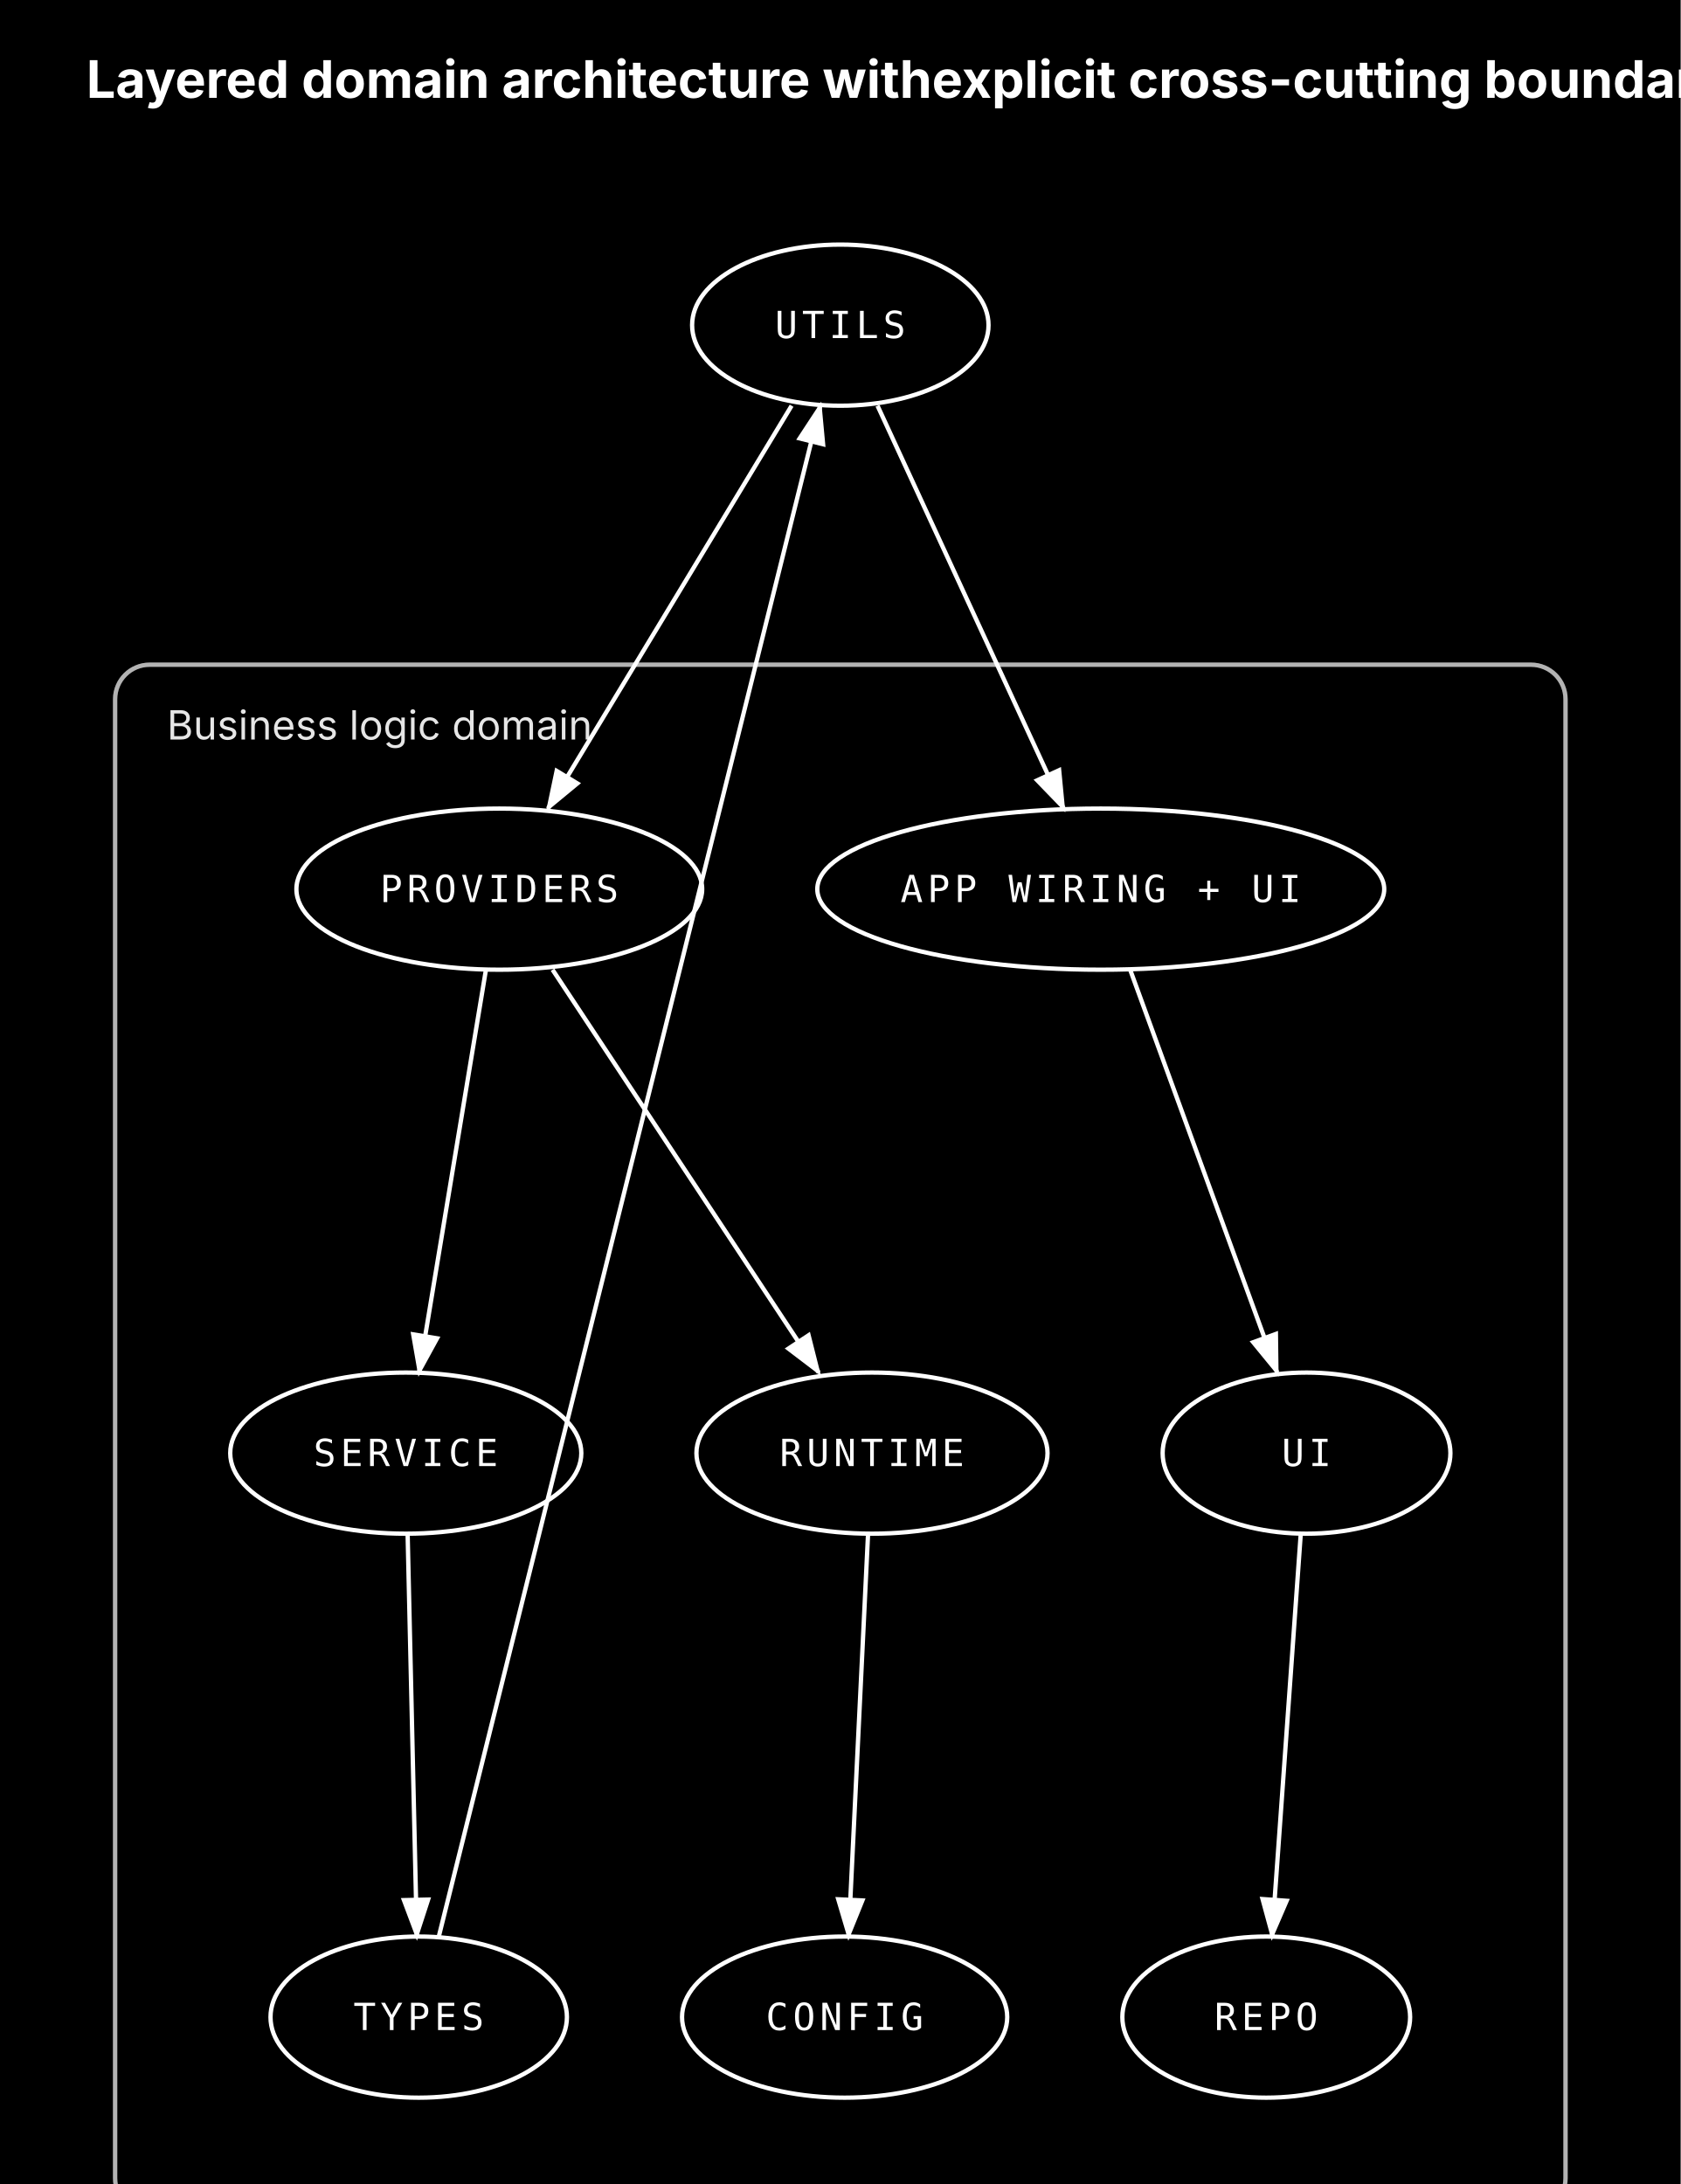
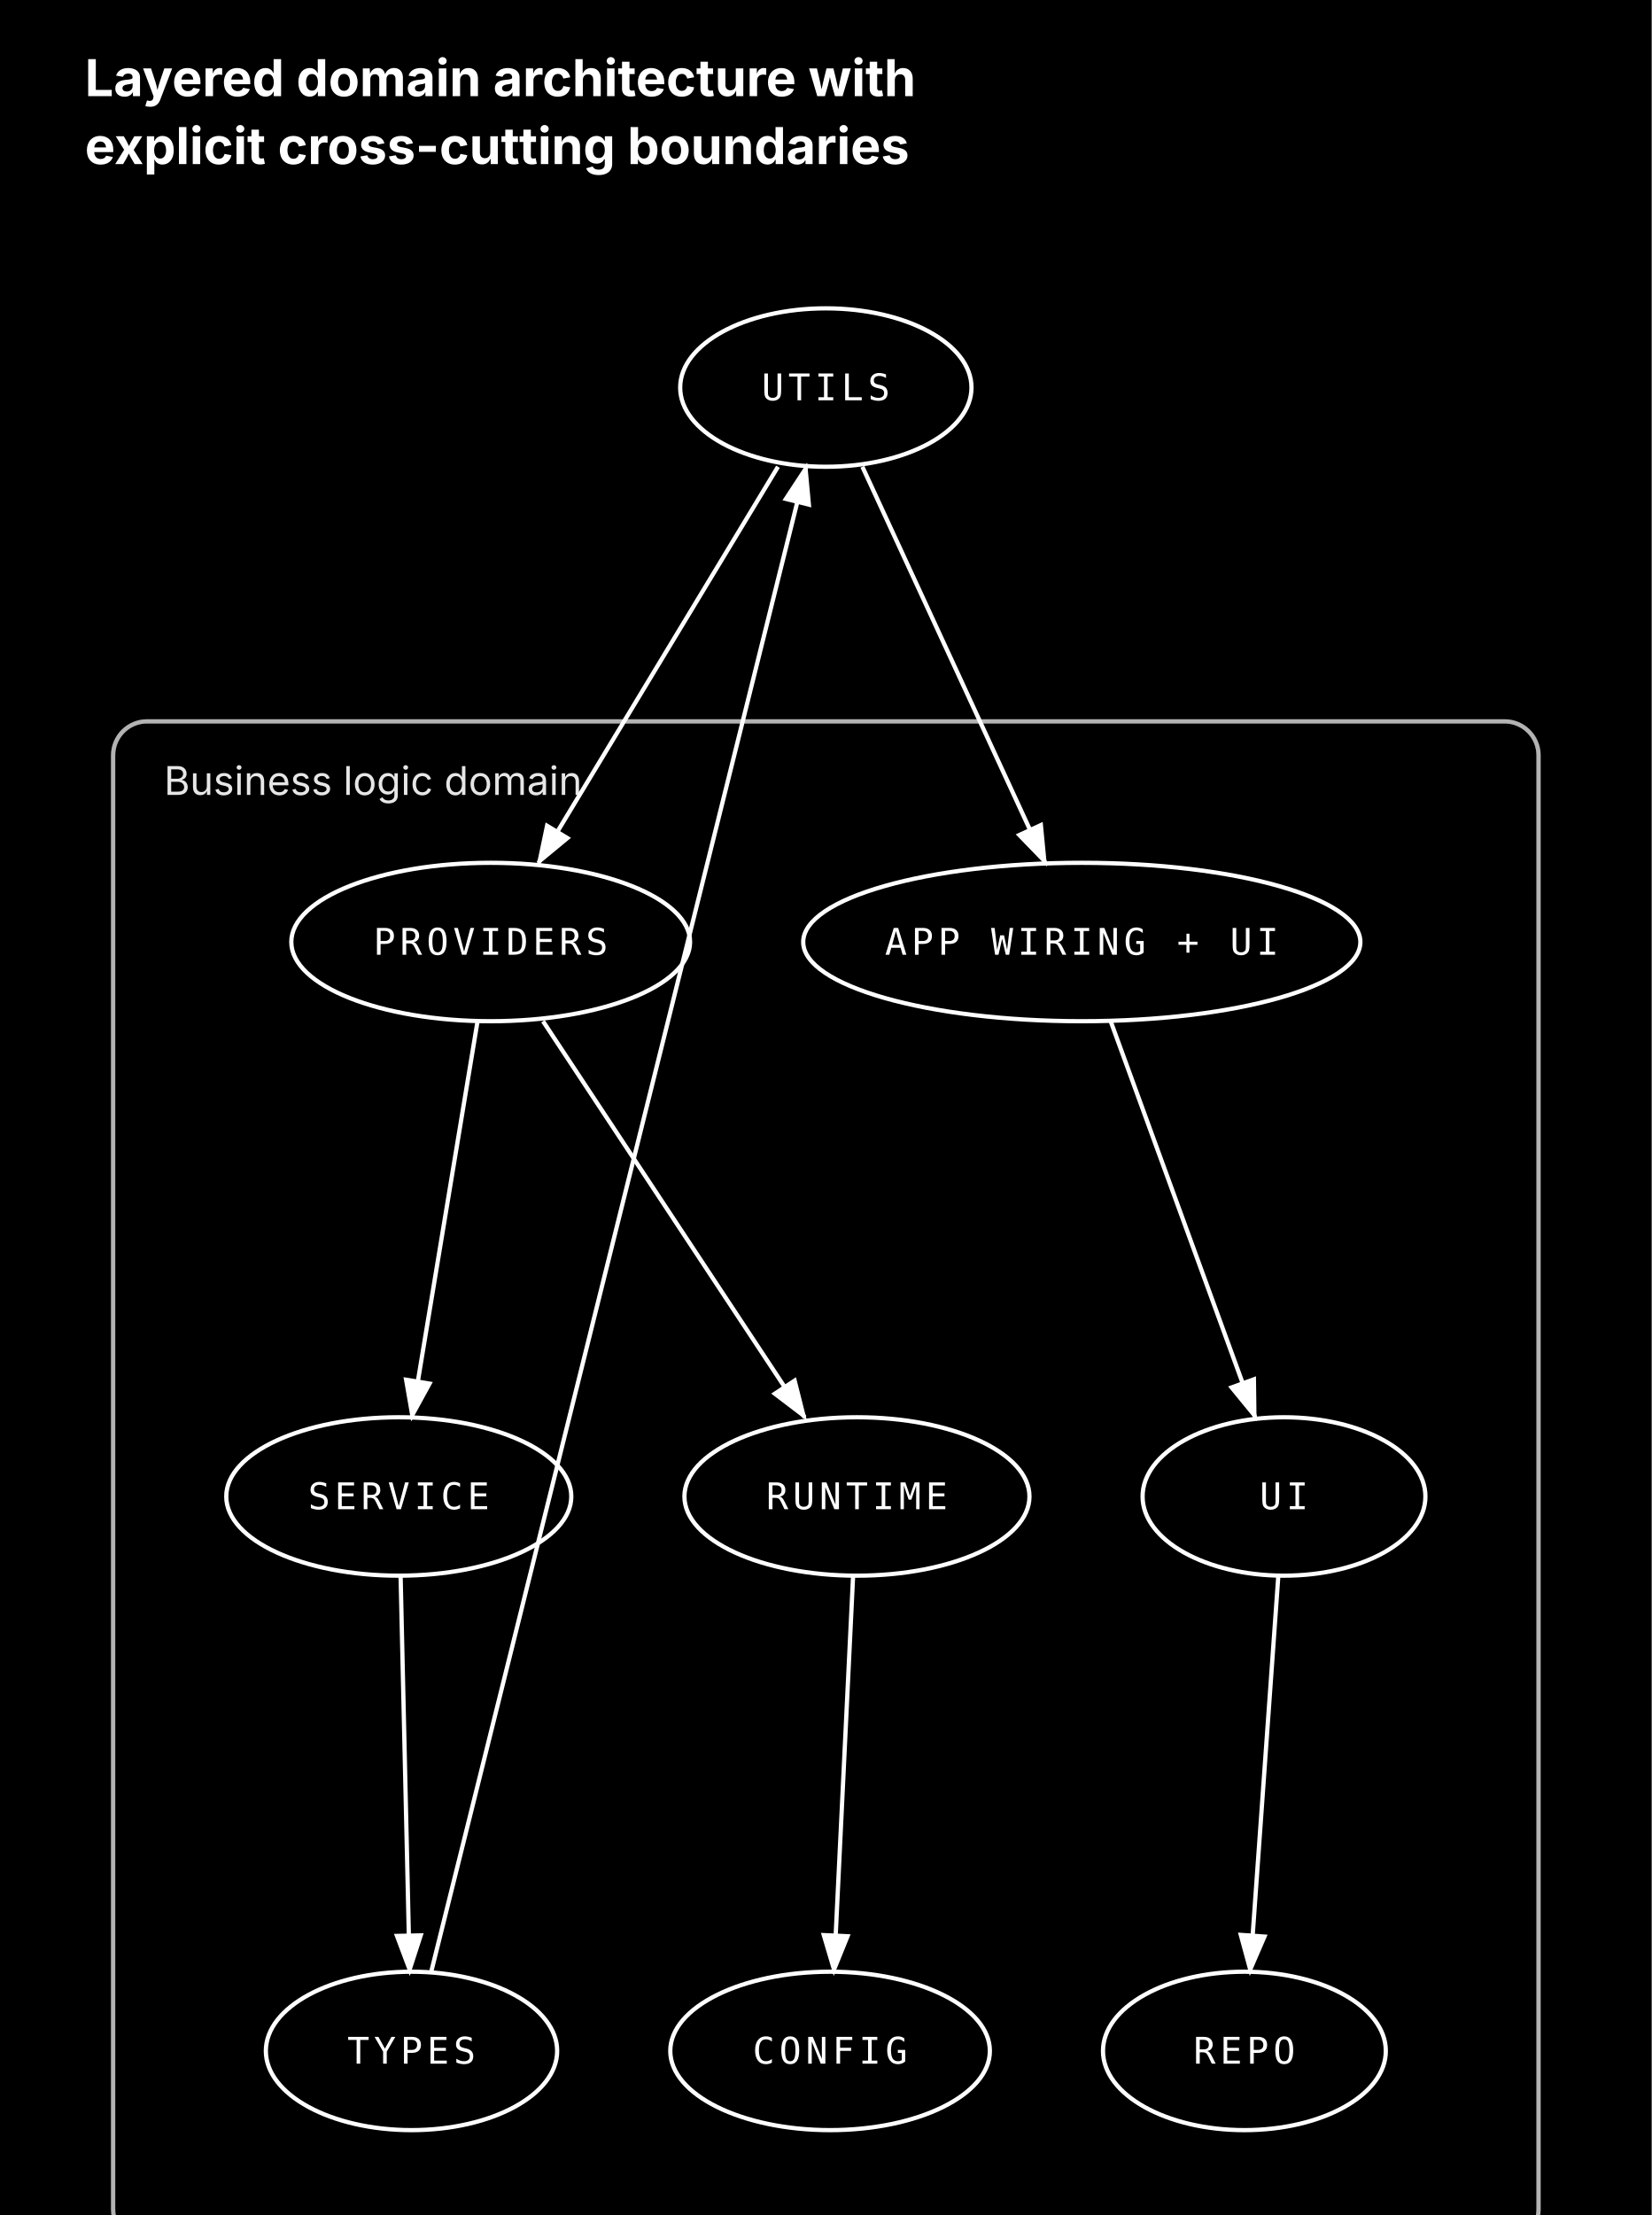
- <svg xmlns="http://www.w3.org/2000/svg" viewBox="0 0 584 759" width="584" height="759">
+ <svg xmlns="http://www.w3.org/2000/svg" viewBox="0 0 584 783" width="584" height="783">
  <defs>
    <pattern id="dotgrid" width="8" height="8" patternUnits="userSpaceOnUse">
      <rect width="8" height="8" fill="#000000" />
      <circle cx="4" cy="4" r="0.8" fill="#ffffff" opacity="0.7" />
    </pattern>
    <pattern id="crosshatch" width="8" height="8" patternUnits="userSpaceOnUse">
      <rect width="8" height="8" fill="#000000" />
      <path d="M0 8L8 0M-1 1L1 -1M7 9L9 7" stroke="#ffffff" stroke-width="0.8" opacity="0.2" />
    </pattern>
    <pattern id="hero" width="6" height="6" patternUnits="userSpaceOnUse">
      <rect width="6" height="6" fill="#222222" />
      <circle cx="3" cy="3" r="0.6" fill="#444444" opacity="0.5" />
    </pattern>
    <marker id="arrowhead" markerWidth="10" markerHeight="7" refX="9" refY="3.5" orient="auto" markerUnits="strokeWidth">
      <polygon points="0 0, 10 3.5, 0 7" fill="#ffffff" />
    </marker>
    <marker id="arrowhead-reverse" markerWidth="10" markerHeight="7" refX="1" refY="3.5" orient="auto" markerUnits="strokeWidth">
      <polygon points="10 0, 0 3.5, 10 7" fill="#ffffff" />
    </marker>
  </defs>
  <rect width="100%" height="100%" fill="#000000" />
  <g class="diagram">
-     <text x="30" y="34" font-family="'Inter', 'Helvetica Neue', Arial, sans-serif" font-size="18" fill="#ffffff" font-weight="700">Layered domain architecture with
- explicit cross-cutting boundaries</text>
-     <rect x="40" y="231" width="504" height="538" rx="12" fill="transparent" stroke="#ffffff" stroke-width="1.5" opacity="0.5" />
-     <rect x="40" y="231" width="504" height="538" rx="12" fill="none" stroke="#ffffff" stroke-width="1.5" opacity="0.4" />
-     <text x="58" y="257" font-family="'Inter', 'Helvetica Neue', Arial, sans-serif" font-size="14" fill="#ffffff" opacity="0.9">Business logic domain</text>
-     <line x1="275.071" y1="141" x2="190.429" y2="281" stroke="#ffffff" stroke-width="1.5" marker-end="url(#arrowhead)" />
-     <line x1="304.929" y1="141" x2="369.571" y2="281" stroke="#ffffff" stroke-width="1.5" marker-end="url(#arrowhead)" />
-     <line x1="168.857" y1="337" x2="145.643" y2="477" stroke="#ffffff" stroke-width="1.5" marker-end="url(#arrowhead)" />
-     <line x1="192" y1="337" x2="284.5" y2="477" stroke="#ffffff" stroke-width="1.5" marker-end="url(#arrowhead)" />
-     <line x1="392.714" y1="337" x2="443.786" y2="477" stroke="#ffffff" stroke-width="1.5" marker-end="url(#arrowhead)" />
-     <line x1="141.643" y1="533" x2="144.857" y2="673" stroke="#ffffff" stroke-width="1.5" marker-end="url(#arrowhead)" />
-     <line x1="301.643" y1="533" x2="294.857" y2="673" stroke="#ffffff" stroke-width="1.5" marker-end="url(#arrowhead)" />
-     <line x1="452" y1="533" x2="442" y2="673" stroke="#ffffff" stroke-width="1.5" marker-end="url(#arrowhead)" />
-     <line x1="152.476" y1="673" x2="285.024" y2="141" stroke="#ffffff" stroke-width="1.5" marker-end="url(#arrowhead)" />
-     <rect x="240.5" y="85" width="103" height="56" rx="999" fill="transparent" stroke="#ffffff" stroke-width="1.5" />
-     <text x="292" y="113" font-family="'JetBrains Mono', 'Fira Code', 'SF Mono', 'Cascadia Code', monospace" font-size="13" fill="#ffffff" text-anchor="middle" dominant-baseline="central" letter-spacing="0.12em">UTILS</text>
-     <rect x="103" y="281" width="141" height="56" rx="999" fill="transparent" stroke="#ffffff" stroke-width="1.5" />
-     <text x="173.5" y="309" font-family="'JetBrains Mono', 'Fira Code', 'SF Mono', 'Cascadia Code', monospace" font-size="13" fill="#ffffff" text-anchor="middle" dominant-baseline="central" letter-spacing="0.12em">PROVIDERS</text>
-     <rect x="284" y="281" width="197" height="56" rx="999" fill="transparent" stroke="#ffffff" stroke-width="1.5" />
-     <text x="382.5" y="309" font-family="'JetBrains Mono', 'Fira Code', 'SF Mono', 'Cascadia Code', monospace" font-size="13" fill="#ffffff" text-anchor="middle" dominant-baseline="central" letter-spacing="0.12em">APP WIRING + UI</text>
-     <rect x="80" y="477" width="122" height="56" rx="999" fill="transparent" stroke="#ffffff" stroke-width="1.5" />
-     <text x="141" y="505" font-family="'JetBrains Mono', 'Fira Code', 'SF Mono', 'Cascadia Code', monospace" font-size="13" fill="#ffffff" text-anchor="middle" dominant-baseline="central" letter-spacing="0.12em">SERVICE</text>
-     <rect x="242" y="477" width="122" height="56" rx="999" fill="transparent" stroke="#ffffff" stroke-width="1.5" />
-     <text x="303" y="505" font-family="'JetBrains Mono', 'Fira Code', 'SF Mono', 'Cascadia Code', monospace" font-size="13" fill="#ffffff" text-anchor="middle" dominant-baseline="central" letter-spacing="0.12em">RUNTIME</text>
-     <rect x="404" y="477" width="100" height="56" rx="999" fill="transparent" stroke="#ffffff" stroke-width="1.5" />
-     <text x="454" y="505" font-family="'JetBrains Mono', 'Fira Code', 'SF Mono', 'Cascadia Code', monospace" font-size="13" fill="#ffffff" text-anchor="middle" dominant-baseline="central" letter-spacing="0.12em">UI</text>
-     <rect x="94" y="673" width="103" height="56" rx="999" fill="transparent" stroke="#ffffff" stroke-width="1.5" />
-     <text x="145.5" y="701" font-family="'JetBrains Mono', 'Fira Code', 'SF Mono', 'Cascadia Code', monospace" font-size="13" fill="#ffffff" text-anchor="middle" dominant-baseline="central" letter-spacing="0.12em">TYPES</text>
-     <rect x="237" y="673" width="113" height="56" rx="999" fill="transparent" stroke="#ffffff" stroke-width="1.5" />
-     <text x="293.5" y="701" font-family="'JetBrains Mono', 'Fira Code', 'SF Mono', 'Cascadia Code', monospace" font-size="13" fill="#ffffff" text-anchor="middle" dominant-baseline="central" letter-spacing="0.12em">CONFIG</text>
-     <rect x="390" y="673" width="100" height="56" rx="999" fill="transparent" stroke="#ffffff" stroke-width="1.5" />
-     <text x="440" y="701" font-family="'JetBrains Mono', 'Fira Code', 'SF Mono', 'Cascadia Code', monospace" font-size="13" fill="#ffffff" text-anchor="middle" dominant-baseline="central" letter-spacing="0.12em">REPO</text>
+     <text x="30" y="34" font-family="'Inter', 'Helvetica Neue', Arial, sans-serif" font-size="18" fill="#ffffff" font-weight="700">Layered domain architecture with</text>
+     <text x="30" y="58" font-family="'Inter', 'Helvetica Neue', Arial, sans-serif" font-size="18" fill="#ffffff" font-weight="700">explicit cross-cutting boundaries</text>
+     <rect x="40" y="255" width="504" height="538" rx="12" fill="transparent" stroke="#ffffff" stroke-width="1.5" opacity="0.5" />
+     <rect x="40" y="255" width="504" height="538" rx="12" fill="none" stroke="#ffffff" stroke-width="1.5" opacity="0.4" />
+     <text x="58" y="281" font-family="'Inter', 'Helvetica Neue', Arial, sans-serif" font-size="14" fill="#ffffff" opacity="0.9">Business logic domain</text>
+     <line x1="275.071" y1="165" x2="190.429" y2="305" stroke="#ffffff" stroke-width="1.5" marker-end="url(#arrowhead)" />
+     <line x1="304.929" y1="165" x2="369.571" y2="305" stroke="#ffffff" stroke-width="1.5" marker-end="url(#arrowhead)" />
+     <line x1="168.857" y1="361" x2="145.643" y2="501" stroke="#ffffff" stroke-width="1.5" marker-end="url(#arrowhead)" />
+     <line x1="192" y1="361" x2="284.5" y2="501" stroke="#ffffff" stroke-width="1.5" marker-end="url(#arrowhead)" />
+     <line x1="392.714" y1="361" x2="443.786" y2="501" stroke="#ffffff" stroke-width="1.5" marker-end="url(#arrowhead)" />
+     <line x1="141.643" y1="557" x2="144.857" y2="697" stroke="#ffffff" stroke-width="1.5" marker-end="url(#arrowhead)" />
+     <line x1="301.643" y1="557" x2="294.857" y2="697" stroke="#ffffff" stroke-width="1.5" marker-end="url(#arrowhead)" />
+     <line x1="452" y1="557" x2="442" y2="697" stroke="#ffffff" stroke-width="1.5" marker-end="url(#arrowhead)" />
+     <line x1="152.476" y1="697" x2="285.024" y2="165" stroke="#ffffff" stroke-width="1.5" marker-end="url(#arrowhead)" />
+     <rect x="240.5" y="109" width="103" height="56" rx="999" fill="transparent" stroke="#ffffff" stroke-width="1.5" />
+     <text x="292" y="137" font-family="'JetBrains Mono', 'Fira Code', 'SF Mono', 'Cascadia Code', monospace" font-size="13" fill="#ffffff" text-anchor="middle" dominant-baseline="central" letter-spacing="0.12em">UTILS</text>
+     <rect x="103" y="305" width="141" height="56" rx="999" fill="transparent" stroke="#ffffff" stroke-width="1.5" />
+     <text x="173.5" y="333" font-family="'JetBrains Mono', 'Fira Code', 'SF Mono', 'Cascadia Code', monospace" font-size="13" fill="#ffffff" text-anchor="middle" dominant-baseline="central" letter-spacing="0.12em">PROVIDERS</text>
+     <rect x="284" y="305" width="197" height="56" rx="999" fill="transparent" stroke="#ffffff" stroke-width="1.5" />
+     <text x="382.5" y="333" font-family="'JetBrains Mono', 'Fira Code', 'SF Mono', 'Cascadia Code', monospace" font-size="13" fill="#ffffff" text-anchor="middle" dominant-baseline="central" letter-spacing="0.12em">APP WIRING + UI</text>
+     <rect x="80" y="501" width="122" height="56" rx="999" fill="transparent" stroke="#ffffff" stroke-width="1.5" />
+     <text x="141" y="529" font-family="'JetBrains Mono', 'Fira Code', 'SF Mono', 'Cascadia Code', monospace" font-size="13" fill="#ffffff" text-anchor="middle" dominant-baseline="central" letter-spacing="0.12em">SERVICE</text>
+     <rect x="242" y="501" width="122" height="56" rx="999" fill="transparent" stroke="#ffffff" stroke-width="1.5" />
+     <text x="303" y="529" font-family="'JetBrains Mono', 'Fira Code', 'SF Mono', 'Cascadia Code', monospace" font-size="13" fill="#ffffff" text-anchor="middle" dominant-baseline="central" letter-spacing="0.12em">RUNTIME</text>
+     <rect x="404" y="501" width="100" height="56" rx="999" fill="transparent" stroke="#ffffff" stroke-width="1.5" />
+     <text x="454" y="529" font-family="'JetBrains Mono', 'Fira Code', 'SF Mono', 'Cascadia Code', monospace" font-size="13" fill="#ffffff" text-anchor="middle" dominant-baseline="central" letter-spacing="0.12em">UI</text>
+     <rect x="94" y="697" width="103" height="56" rx="999" fill="transparent" stroke="#ffffff" stroke-width="1.5" />
+     <text x="145.5" y="725" font-family="'JetBrains Mono', 'Fira Code', 'SF Mono', 'Cascadia Code', monospace" font-size="13" fill="#ffffff" text-anchor="middle" dominant-baseline="central" letter-spacing="0.12em">TYPES</text>
+     <rect x="237" y="697" width="113" height="56" rx="999" fill="transparent" stroke="#ffffff" stroke-width="1.5" />
+     <text x="293.5" y="725" font-family="'JetBrains Mono', 'Fira Code', 'SF Mono', 'Cascadia Code', monospace" font-size="13" fill="#ffffff" text-anchor="middle" dominant-baseline="central" letter-spacing="0.12em">CONFIG</text>
+     <rect x="390" y="697" width="100" height="56" rx="999" fill="transparent" stroke="#ffffff" stroke-width="1.5" />
+     <text x="440" y="725" font-family="'JetBrains Mono', 'Fira Code', 'SF Mono', 'Cascadia Code', monospace" font-size="13" fill="#ffffff" text-anchor="middle" dominant-baseline="central" letter-spacing="0.12em">REPO</text>
  </g>
</svg>
